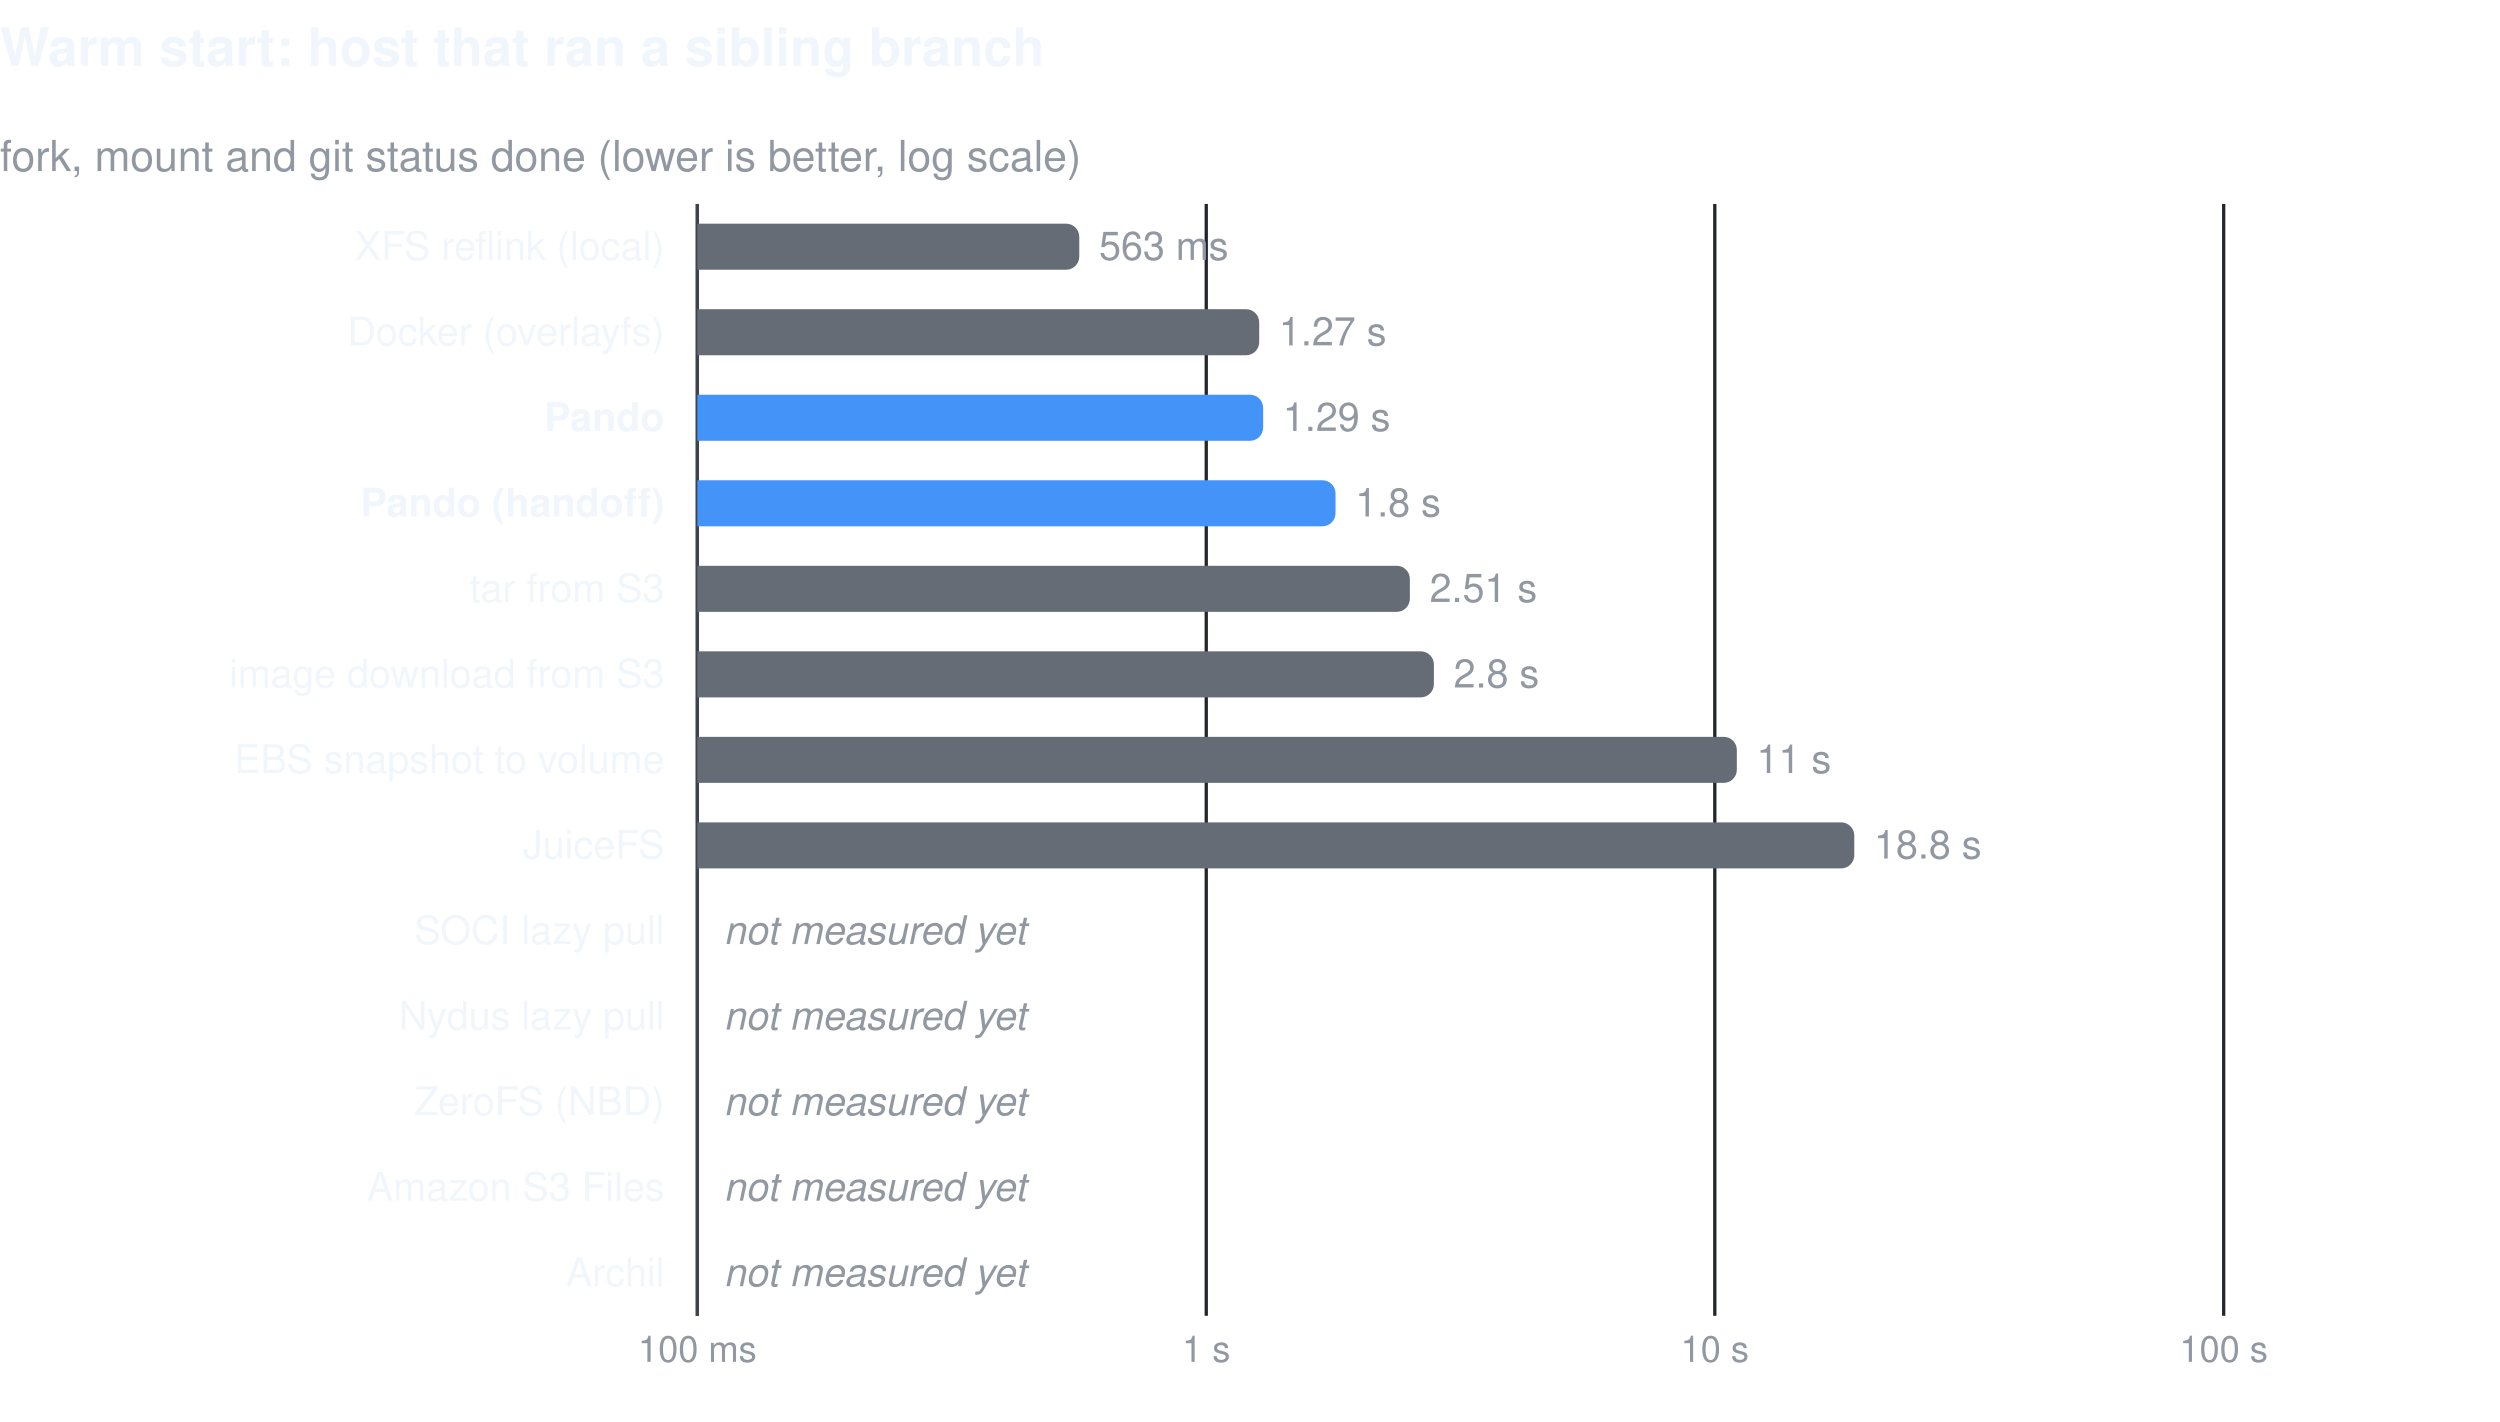
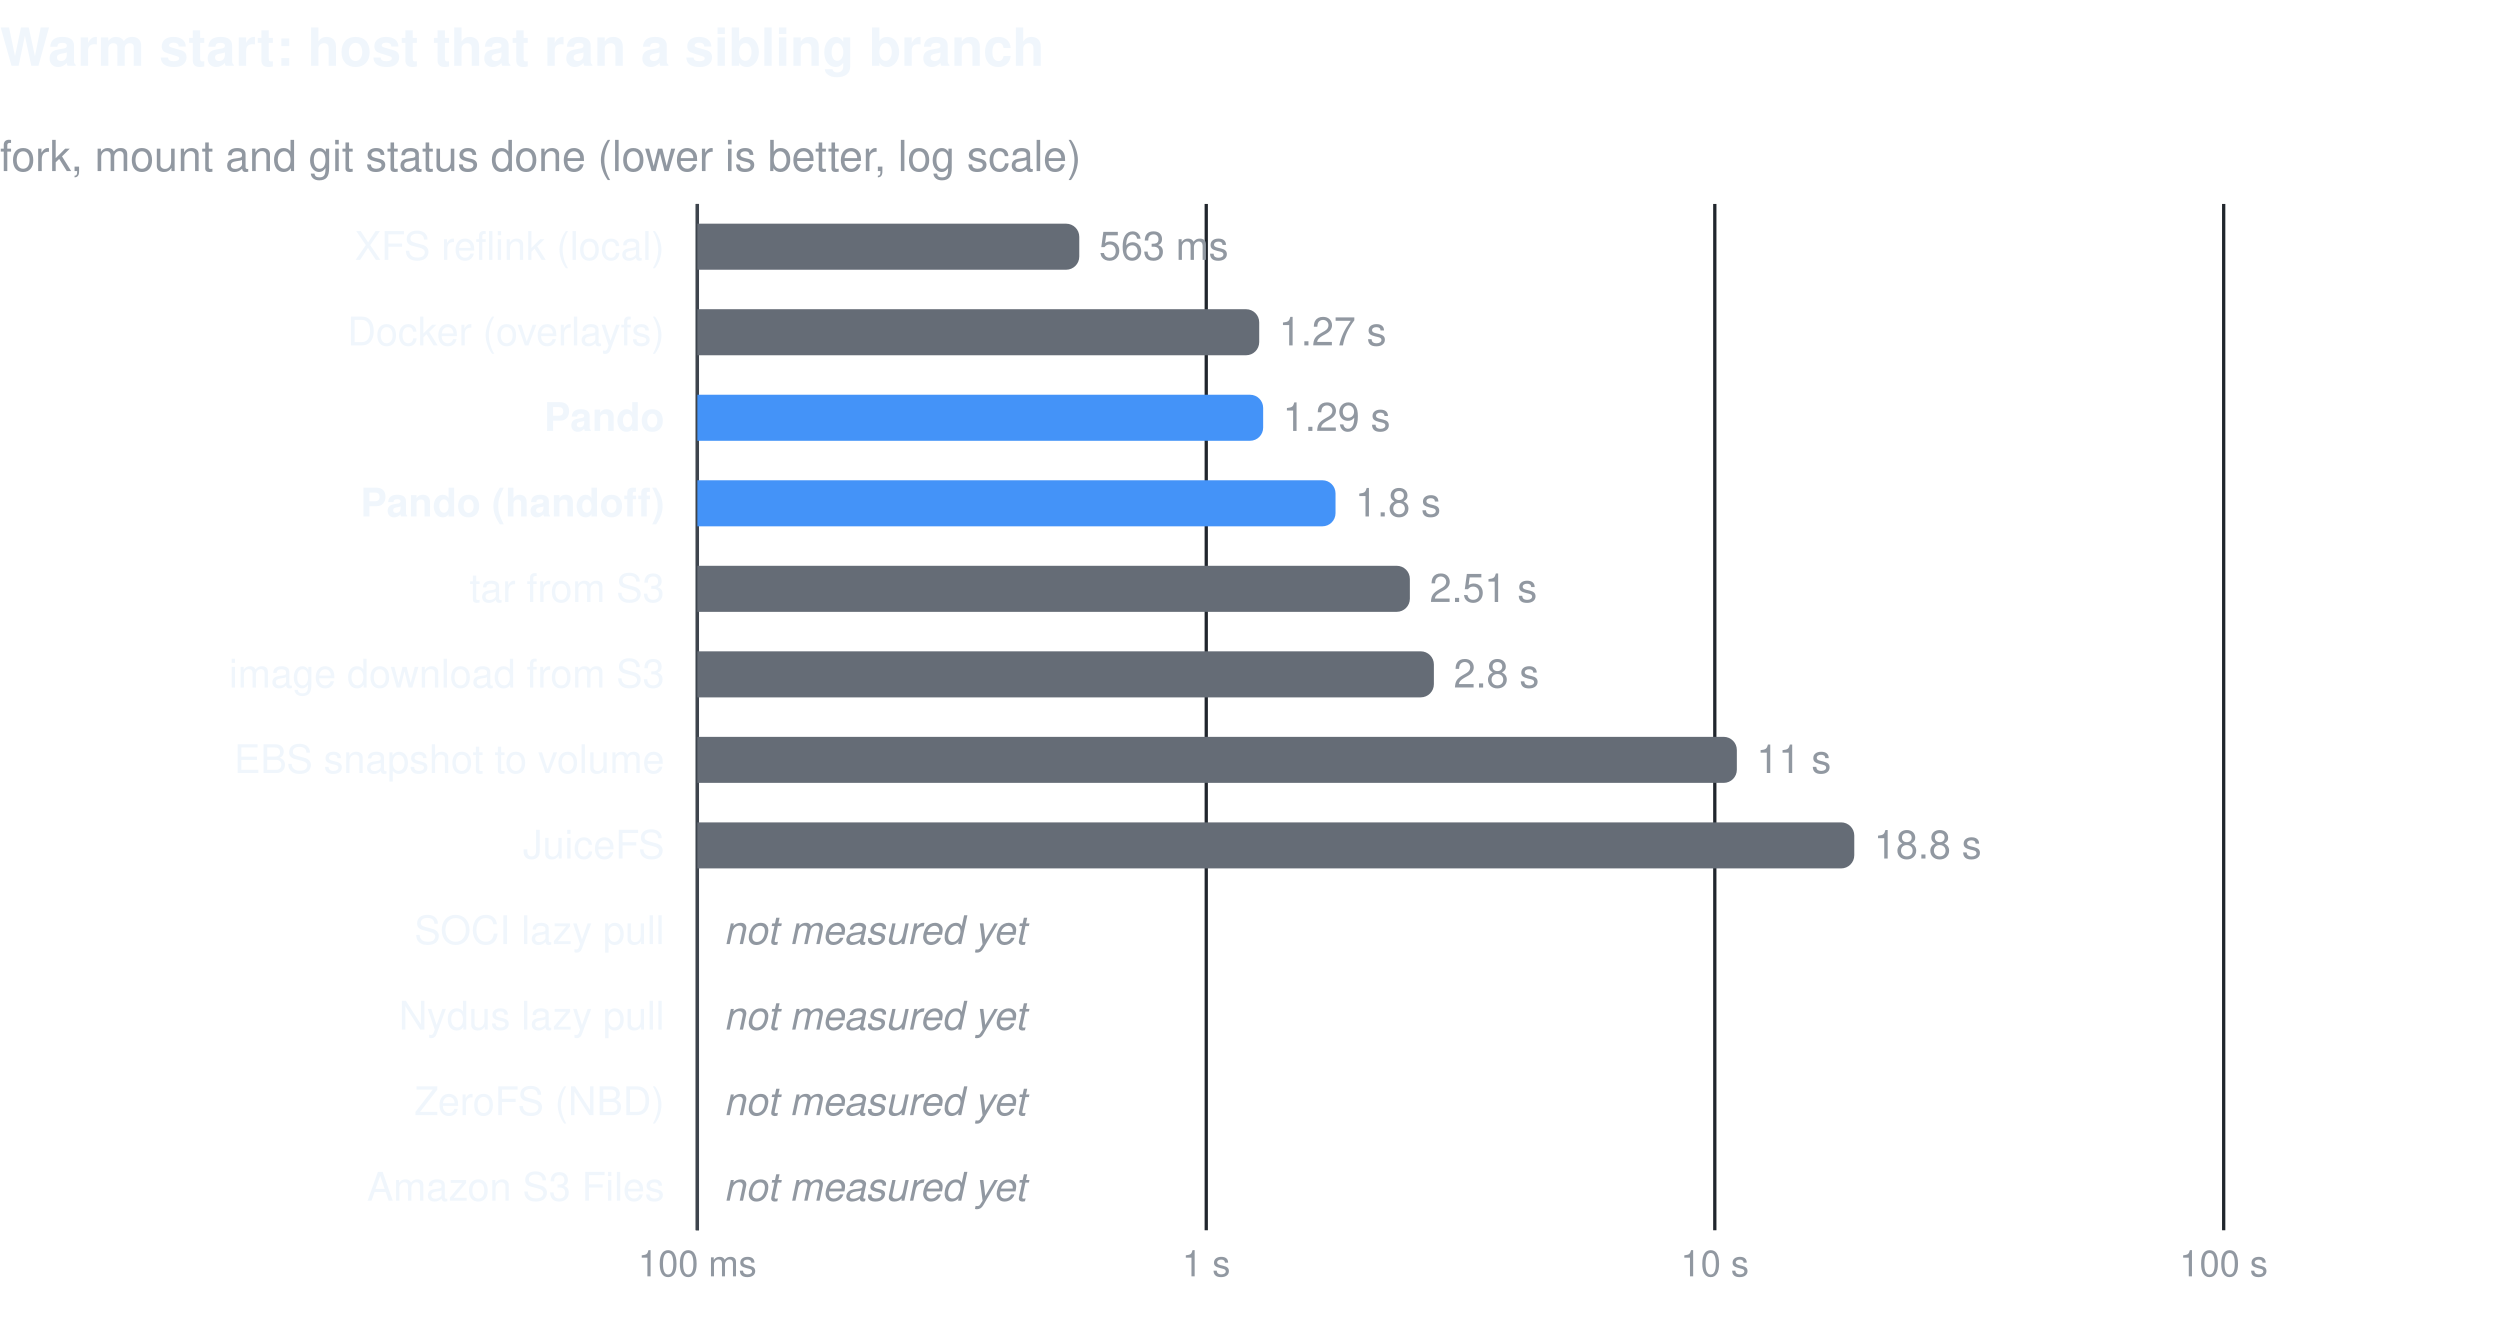
- <svg xmlns="http://www.w3.org/2000/svg" width="760" height="432" viewBox="0 0 760 432" font-family="-apple-system, BlinkMacSystemFont, 'Segoe UI', Helvetica, Arial, sans-serif" role="img">
+ <svg xmlns="http://www.w3.org/2000/svg" width="760" height="406" viewBox="0 0 760 406" font-family="-apple-system, BlinkMacSystemFont, 'Segoe UI', Helvetica, Arial, sans-serif" role="img">
  <text x="0" y="20" font-size="16" font-weight="600" fill="#f0f6fc">Warm start: host that ran a sibling branch</text>
  <text x="0" y="52" font-size="13" fill="#9198a1">fork, mount and git status done (lower is better, log scale)</text>
-   <line x1="212.0" y1="62" x2="212.0" y2="400" stroke="#21262d" stroke-width="1" />
-   <text x="212.0" y="414" font-size="11" fill="#9198a1" text-anchor="middle">100 ms</text>
-   <line x1="366.7" y1="62" x2="366.7" y2="400" stroke="#21262d" stroke-width="1" />
-   <text x="366.7" y="414" font-size="11" fill="#9198a1" text-anchor="middle">1 s</text>
-   <line x1="521.3" y1="62" x2="521.3" y2="400" stroke="#21262d" stroke-width="1" />
-   <text x="521.3" y="414" font-size="11" fill="#9198a1" text-anchor="middle">10 s</text>
-   <line x1="676.0" y1="62" x2="676.0" y2="400" stroke="#21262d" stroke-width="1" />
-   <text x="676.0" y="414" font-size="11" fill="#9198a1" text-anchor="middle">100 s</text>
-   <line x1="212" y1="62" x2="212" y2="400" stroke="#3d444d" stroke-width="1" />
+   <line x1="212.0" y1="62" x2="212.0" y2="374" stroke="#21262d" stroke-width="1" />
+   <text x="212.0" y="388" font-size="11" fill="#9198a1" text-anchor="middle">100 ms</text>
+   <line x1="366.7" y1="62" x2="366.7" y2="374" stroke="#21262d" stroke-width="1" />
+   <text x="366.7" y="388" font-size="11" fill="#9198a1" text-anchor="middle">1 s</text>
+   <line x1="521.3" y1="62" x2="521.3" y2="374" stroke="#21262d" stroke-width="1" />
+   <text x="521.3" y="388" font-size="11" fill="#9198a1" text-anchor="middle">10 s</text>
+   <line x1="676.0" y1="62" x2="676.0" y2="374" stroke="#21262d" stroke-width="1" />
+   <text x="676.0" y="388" font-size="11" fill="#9198a1" text-anchor="middle">100 s</text>
+   <line x1="212" y1="62" x2="212" y2="374" stroke="#3d444d" stroke-width="1" />
  <text x="202" y="79.0" font-size="12" fill="#f0f6fc" text-anchor="end">XFS reflink (local)</text>
  <path d="M212,68.0 h112.1 a4,4 0 0 1 4,4 v6 a4,4 0 0 1 -4,4 h-112.1 z" fill="#656c76" />
  <text x="334.1" y="79.0" font-size="12" fill="#9198a1">563 ms</text>
  <text x="202" y="105.0" font-size="12" fill="#f0f6fc" text-anchor="end">Docker (overlayfs)</text>
  <path d="M212,94.0 h166.8 a4,4 0 0 1 4,4 v6 a4,4 0 0 1 -4,4 h-166.8 z" fill="#656c76" />
  <text x="388.8" y="105.0" font-size="12" fill="#9198a1">1.27 s</text>
  <text x="202" y="131.0" font-size="12" fill="#f0f6fc" text-anchor="end" font-weight="600">Pando</text>
  <path d="M212,120.0 h168.0 a4,4 0 0 1 4,4 v6 a4,4 0 0 1 -4,4 h-168.0 z" fill="#4493f8" />
  <text x="390.0" y="131.0" font-size="12" fill="#9198a1">1.29 s</text>
  <text x="202" y="157.0" font-size="12" fill="#f0f6fc" text-anchor="end" font-weight="600">Pando (handoff)</text>
  <path d="M212,146.0 h190.0 a4,4 0 0 1 4,4 v6 a4,4 0 0 1 -4,4 h-190.0 z" fill="#4493f8" />
  <text x="412.0" y="157.0" font-size="12" fill="#9198a1">1.8 s</text>
  <text x="202" y="183.0" font-size="12" fill="#f0f6fc" text-anchor="end">tar from S3</text>
  <path d="M212,172.0 h212.6 a4,4 0 0 1 4,4 v6 a4,4 0 0 1 -4,4 h-212.6 z" fill="#656c76" />
  <text x="434.6" y="183.0" font-size="12" fill="#9198a1">2.51 s</text>
  <text x="202" y="209.0" font-size="12" fill="#f0f6fc" text-anchor="end">image download from S3</text>
  <path d="M212,198.0 h219.9 a4,4 0 0 1 4,4 v6 a4,4 0 0 1 -4,4 h-219.9 z" fill="#656c76" />
  <text x="441.9" y="209.0" font-size="12" fill="#9198a1">2.8 s</text>
  <text x="202" y="235.0" font-size="12" fill="#f0f6fc" text-anchor="end">EBS snapshot to volume</text>
  <path d="M212,224.0 h312.0 a4,4 0 0 1 4,4 v6 a4,4 0 0 1 -4,4 h-312.0 z" fill="#656c76" />
  <text x="534.0" y="235.0" font-size="12" fill="#9198a1">11 s</text>
  <text x="202" y="261.0" font-size="12" fill="#f0f6fc" text-anchor="end">JuiceFS</text>
  <path d="M212,250.0 h347.7 a4,4 0 0 1 4,4 v6 a4,4 0 0 1 -4,4 h-347.7 z" fill="#656c76" />
  <text x="569.7" y="261.0" font-size="12" fill="#9198a1">18.8 s</text>
  <text x="202" y="287.0" font-size="12" fill="#f0f6fc" text-anchor="end">SOCI lazy pull</text>
  <text x="220" y="287.0" font-size="12" font-style="italic" fill="#9198a1">not measured yet</text>
  <text x="202" y="313.0" font-size="12" fill="#f0f6fc" text-anchor="end">Nydus lazy pull</text>
  <text x="220" y="313.0" font-size="12" font-style="italic" fill="#9198a1">not measured yet</text>
  <text x="202" y="339.0" font-size="12" fill="#f0f6fc" text-anchor="end">ZeroFS (NBD)</text>
  <text x="220" y="339.0" font-size="12" font-style="italic" fill="#9198a1">not measured yet</text>
  <text x="202" y="365.0" font-size="12" fill="#f0f6fc" text-anchor="end">Amazon S3 Files</text>
  <text x="220" y="365.0" font-size="12" font-style="italic" fill="#9198a1">not measured yet</text>
-   <text x="202" y="391.0" font-size="12" fill="#f0f6fc" text-anchor="end">Archil</text>
-   <text x="220" y="391.0" font-size="12" font-style="italic" fill="#9198a1">not measured yet</text>
</svg>
